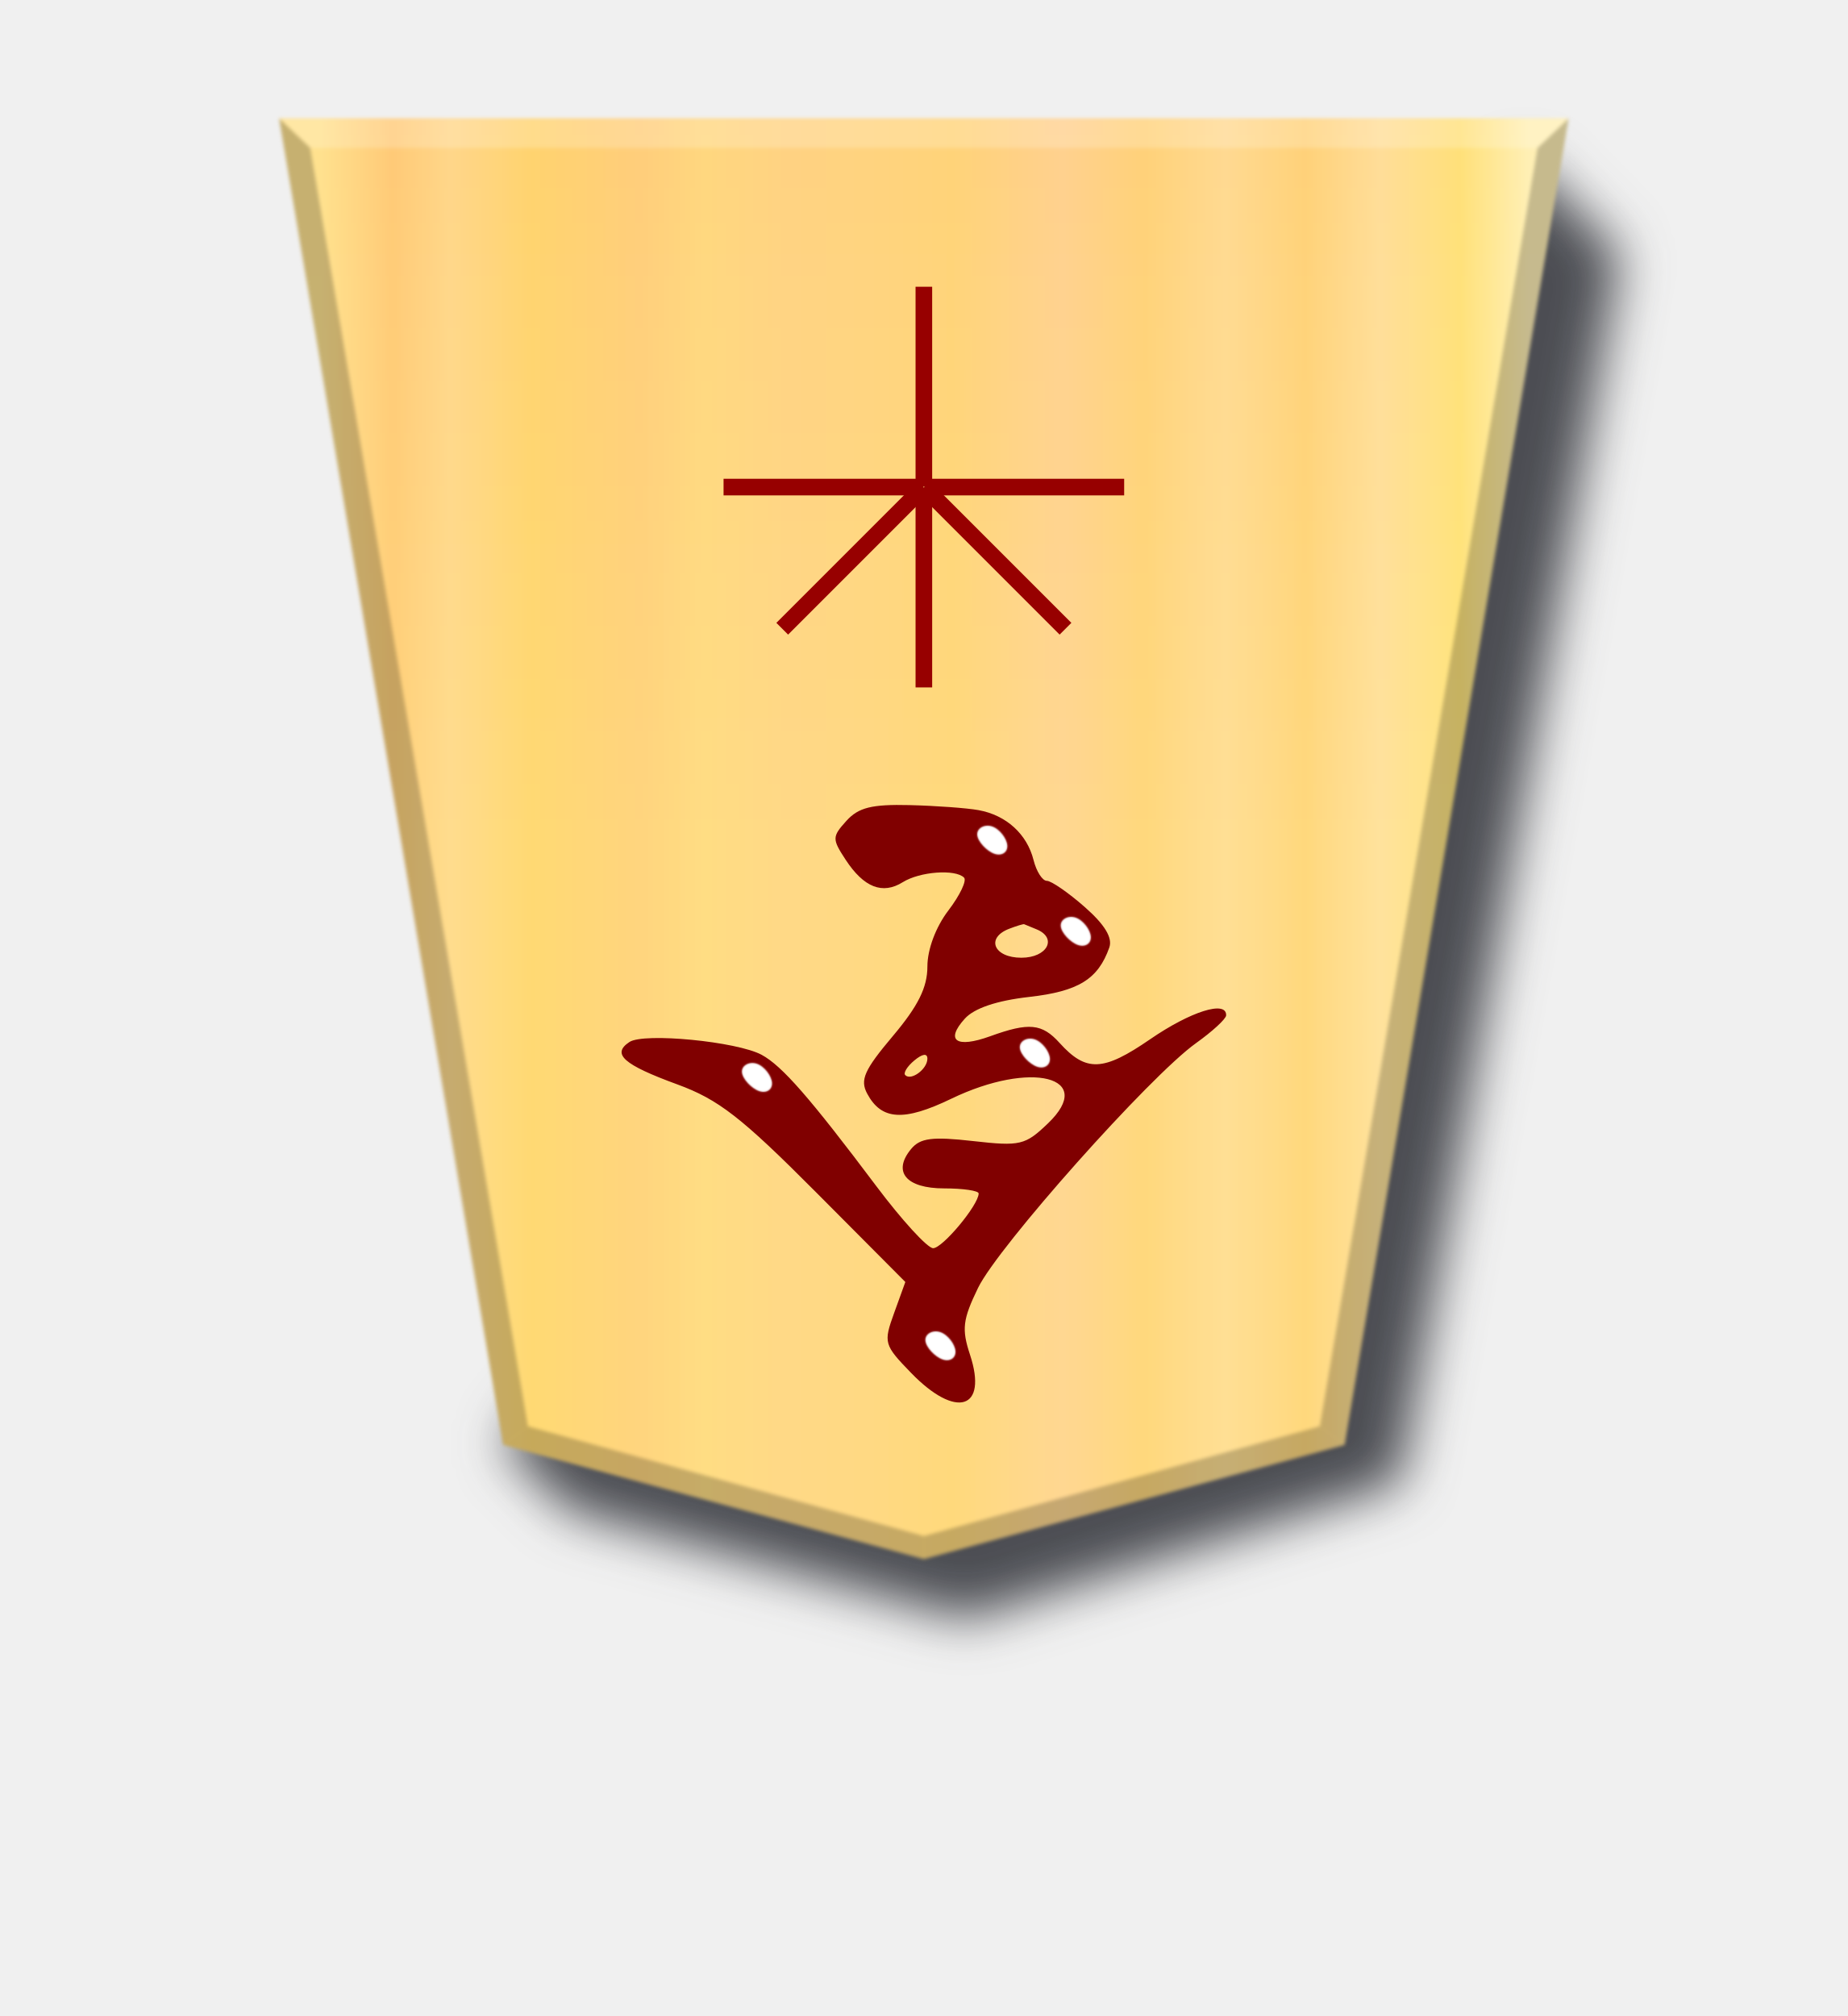
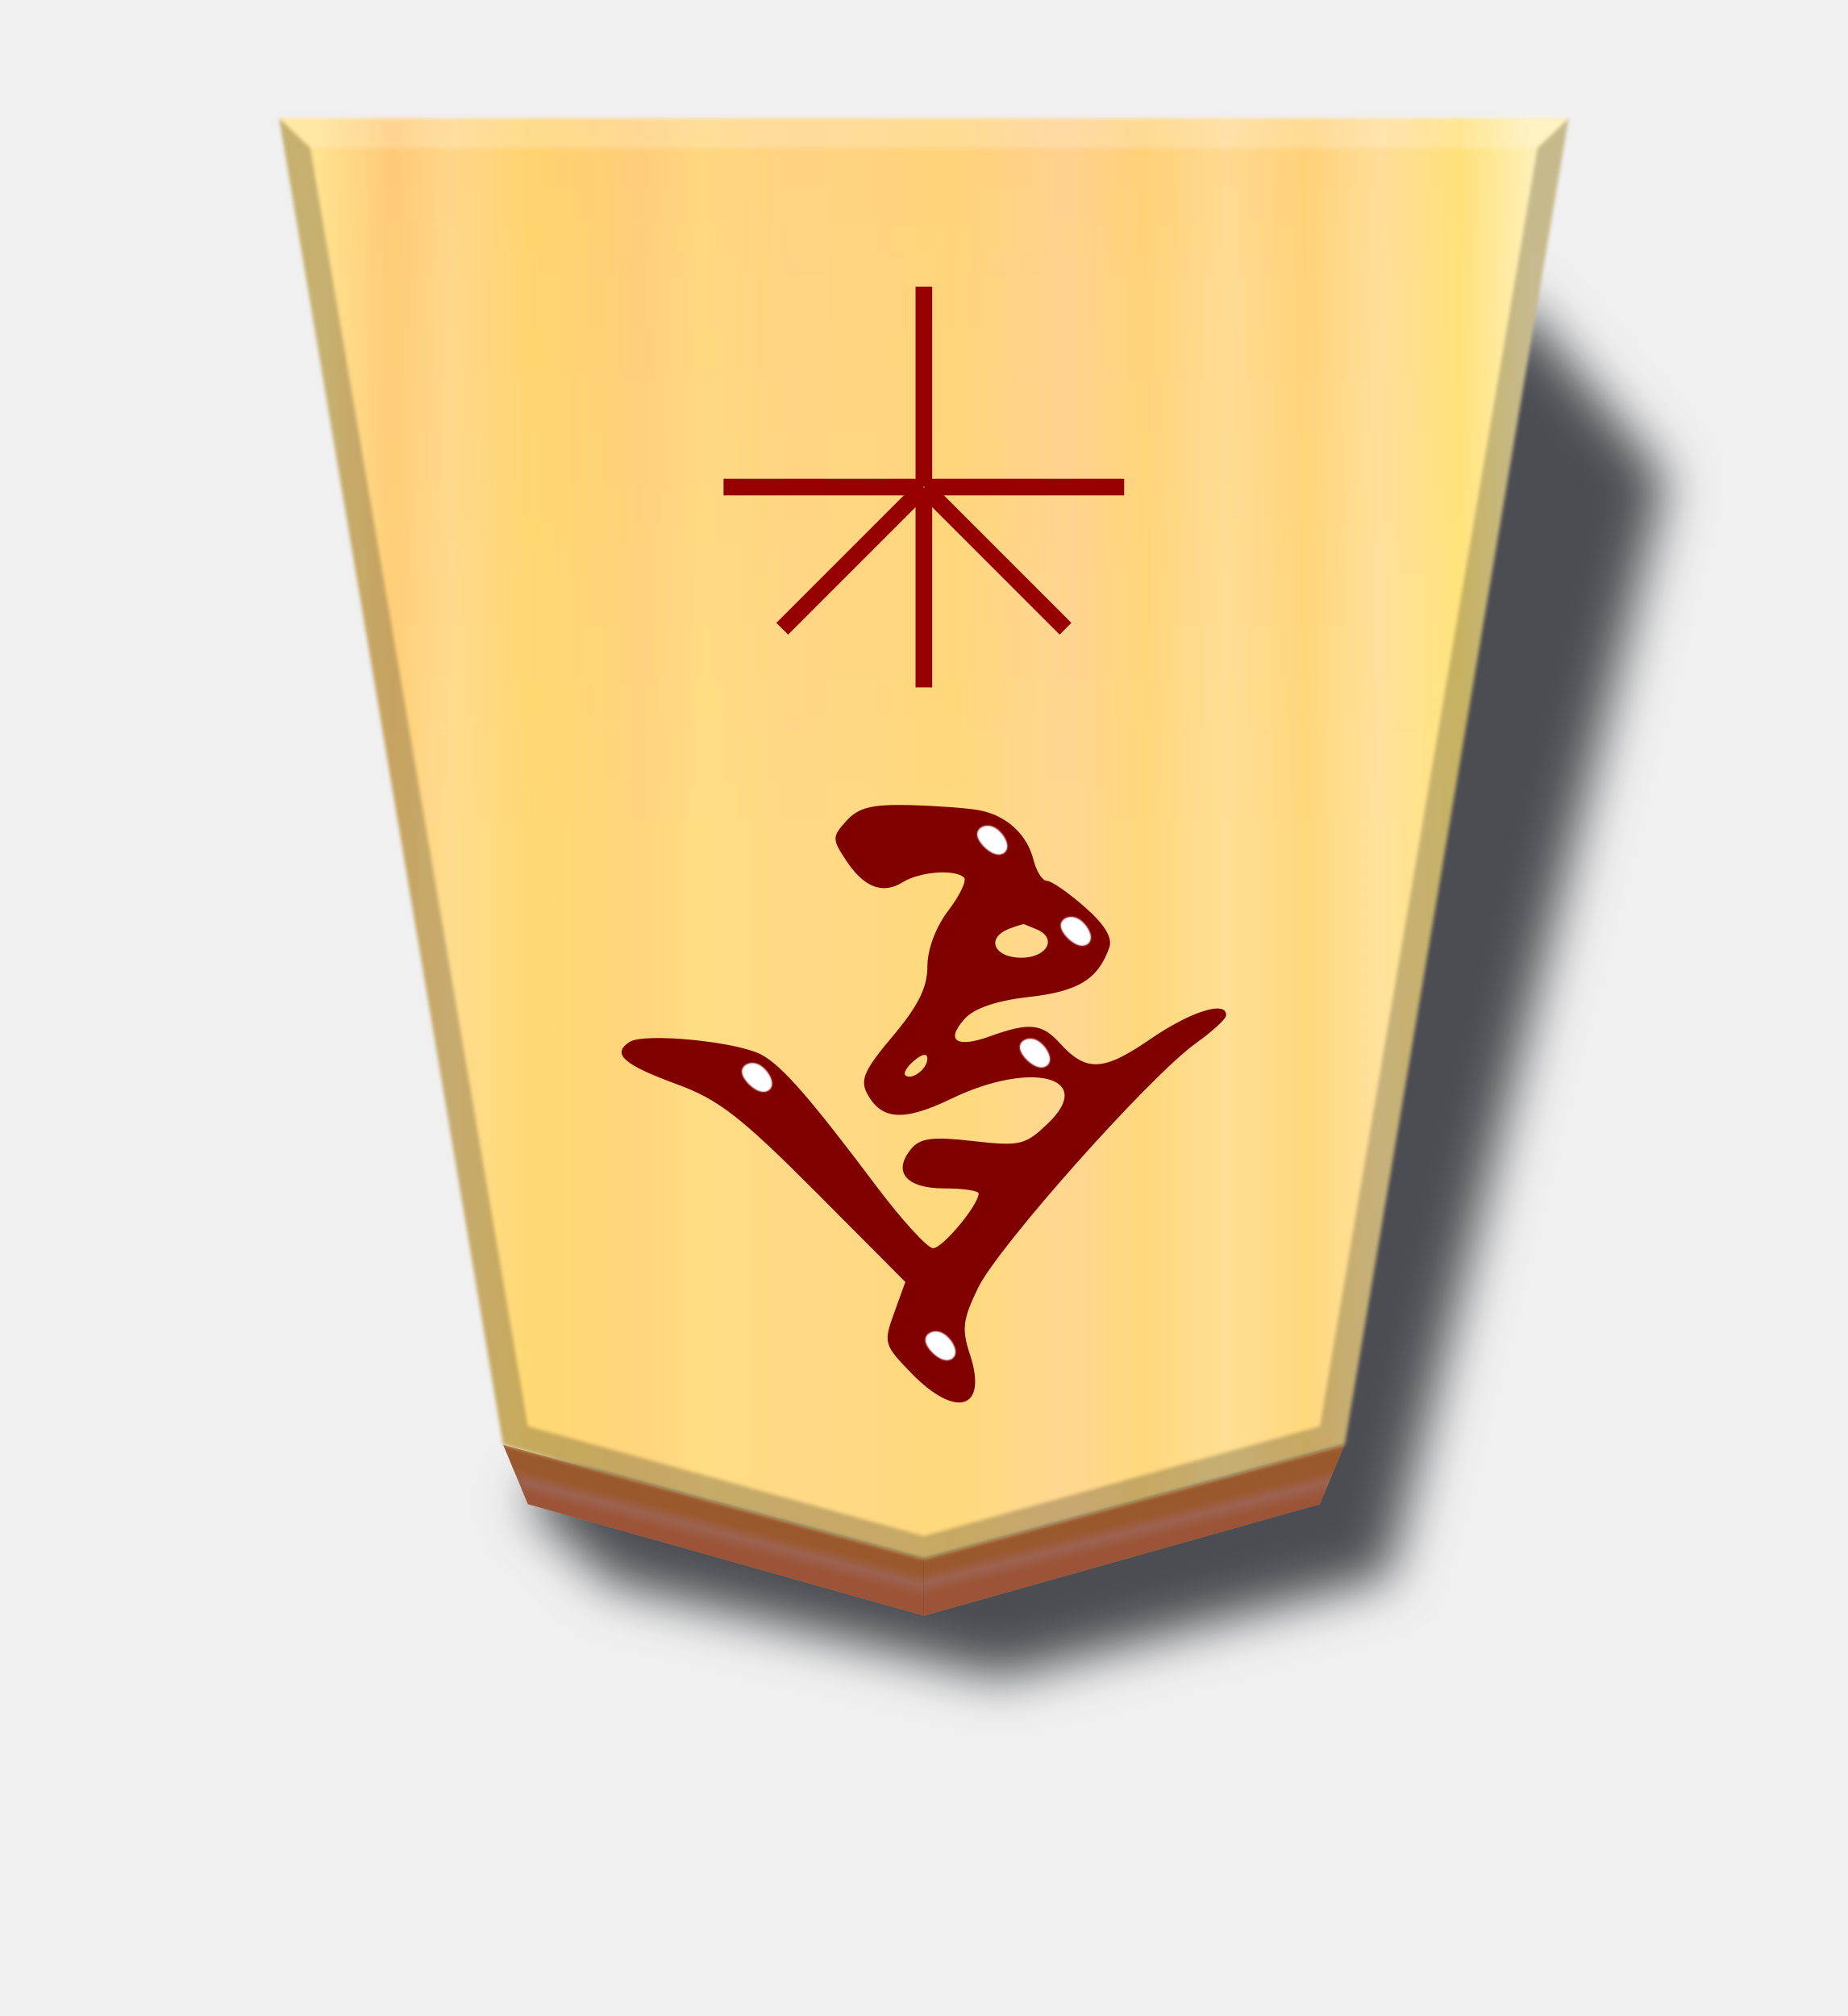
<svg xmlns="http://www.w3.org/2000/svg" xmlns:xlink="http://www.w3.org/1999/xlink" width="132mm" height="144mm" viewBox="0 0 1320 1440" version="1.1" id="svg23702">
  <defs id="defs23699">
    <filter style="color-interpolation-filters:sRGB" id="filter6180-4" x="-0.054" y="-0.042" width="1.109" height="1.083">
      <feGaussianBlur stdDeviation="9.017" id="feGaussianBlur6178-9" />
    </filter>
    <filter style="color-interpolation-filters:sRGB" id="filter6142" x="-0.005" y="-0.003" width="1.011" height="1.008">
      <feGaussianBlur stdDeviation="0.599" id="feGaussianBlur6144" />
    </filter>
    <linearGradient xlink:href="#linearGradient1467" id="linearGradient7121" gradientUnits="userSpaceOnUse" gradientTransform="translate(-844.3205,-151.7198)" x1="-586.449" y1="75.508" x2="-156.051" y2="75.508" />
    <linearGradient id="linearGradient1467">
      <stop style="stop-color:#ffeab1;stop-opacity:1;" offset="0" id="stop1441" />
      <stop style="stop-color:#ffd774;stop-opacity:1;" offset="0.056" id="stop1443" />
      <stop style="stop-color:#ffd394;stop-opacity:1;" offset="0.122" id="stop1445" />
      <stop style="stop-color:#ffc474;stop-opacity:1;" offset="0.184" id="stop1447" />
      <stop style="stop-color:#ffce8c;stop-opacity:1;" offset="0.25" id="stop1449" />
      <stop style="stop-color:#ffc474;stop-opacity:1;" offset="0.317" id="stop1451" />
      <stop style="stop-color:#ffc389;stop-opacity:1;" offset="0.385" id="stop1453" />
      <stop style="stop-color:#ffc674;stop-opacity:1;" offset="0.476" id="stop1455" />
      <stop style="stop-color:#ffc67a;stop-opacity:1;" offset="0.548" id="stop1457" />
      <stop style="stop-color:#ffc57d;stop-opacity:1;" offset="0.613" id="stop1459" />
      <stop style="stop-color:#ffcb7a;stop-opacity:1;" offset="0.682" id="stop1461" />
      <stop style="stop-color:#ffbf76;stop-opacity:1;" offset="0.734" id="stop1463" />
      <stop style="stop-color:#ffc66b;stop-opacity:1;" offset="0.825" id="stop1469" />
      <stop style="stop-color:#ffca84;stop-opacity:1;" offset="0.892" id="stop1471" />
      <stop style="stop-color:#ffba72;stop-opacity:1;" offset="0.94" id="stop1473" />
      <stop style="stop-color:#ffd889;stop-opacity:1;" offset="1" id="stop1465" />
    </linearGradient>
    <linearGradient xlink:href="#linearGradient6126" id="linearGradient7123" gradientUnits="userSpaceOnUse" gradientTransform="translate(-2.31e-4,-2.49e-4)" x1="-1215.57" y1="167.933" x2="-1215.571" y2="-275.994" />
    <linearGradient id="linearGradient6126">
      <stop style="stop-color:#f6cf8d;stop-opacity:1;" offset="0" id="stop6122" />
      <stop style="stop-color:#fafa9a;stop-opacity:1;" offset="0.605" id="stop6124" />
    </linearGradient>
    <filter style="color-interpolation-filters:sRGB" id="filter6136" x="-0.002" y="-0.1" width="1.005" height="1.201">
      <feGaussianBlur stdDeviation="0.439" id="feGaussianBlur6134" />
    </filter>
    <filter style="color-interpolation-filters:sRGB" id="filter18126-8-46-1-8-87" x="-0.079" y="-0.083" width="1.159" height="1.166">
      <feGaussianBlur stdDeviation="0.392" id="feGaussianBlur18128-8-90-3-3-08" />
    </filter>
    <filter style="color-interpolation-filters:sRGB" id="filter18126-8-46-1-8-51" x="-0.079" y="-0.083" width="1.159" height="1.166">
      <feGaussianBlur stdDeviation="0.392" id="feGaussianBlur18128-8-90-3-3-2" />
    </filter>
    <filter style="color-interpolation-filters:sRGB" id="filter18126-8-46-1-8-4" x="-0.079" y="-0.083" width="1.159" height="1.166">
      <feGaussianBlur stdDeviation="0.392" id="feGaussianBlur18128-8-90-3-3-20" />
    </filter>
    <filter style="color-interpolation-filters:sRGB" id="filter18126-8-46-1-8-0" x="-0.079" y="-0.083" width="1.159" height="1.166">
      <feGaussianBlur stdDeviation="0.392" id="feGaussianBlur18128-8-90-3-3-58" />
    </filter>
    <filter style="color-interpolation-filters:sRGB" id="filter18126-8-46-1-8-96" x="-0.079" y="-0.083" width="1.159" height="1.166">
      <feGaussianBlur stdDeviation="0.392" id="feGaussianBlur18128-8-90-3-3-44" />
    </filter>
+     <filter style="color-interpolation-filters:sRGB" id="filter6180-3" x="-0.053" y="-0.044" width="1.107" height="1.088">
+       <feGaussianBlur stdDeviation="9.017" id="feGaussianBlur6178-0" />
+     </filter>
+     <linearGradient xlink:href="#linearGradient10448" id="linearGradient11894" gradientUnits="userSpaceOnUse" gradientTransform="matrix(2.005134,0,0,2.005134,1293.711,524.6833)" x1="-238.902" y1="273.386" x2="-234.345" y2="291.568" />
+     <linearGradient id="linearGradient10448">
+       <stop style="stop-color:#ecb857;stop-opacity:1;" offset="0.287" id="stop10446" />
+       <stop style="stop-color:#efcb98;stop-opacity:1;" offset="0.5" id="stop10444" />
+       <stop style="stop-color:#edaf69;stop-opacity:1;" offset="0.739" id="stop10442" />
+     </linearGradient>
+     <linearGradient xlink:href="#linearGradient10448" id="linearGradient11921" gradientUnits="userSpaceOnUse" gradientTransform="matrix(-2.005134,0,0,2.005134,26.28932,524.6833)" x1="-244.311" y1="274.809" x2="-239.599" y2="293.006" />
  </defs>
  <g id="layer1">
-     <g id="g6383" transform="matrix(-2.005134,0,0,-2.005134,-4521.581,416.2521)">
-       <path style="opacity:0.809;fill:#26282f;fill-opacity:1;stroke:none;stroke-width:1.257;filter:url(#filter6180-4)" d="m -2832.238,116.987 c 0,0 33.873,34.601 33.873,34.601 0,0 364.09,-458.683 364.09,-458.683 0,0 -23.768,-23.602 -23.768,-23.602 0,0 -141.247,-38.527 -141.247,-38.527 0,0 -154.677,48.58 -154.677,48.58 0,0 -78.272,437.63 -78.272,437.63 z" id="path6000" />
-     </g>
+     <path style="opacity:0.809;fill:#26282f;fill-opacity:1;stroke:none;stroke-width:1.257;filter:url(#filter6180-3)" d="m -2827.019,10.908 53.619,64.808 351.986,-430.082 -29.719,-28.223 -138.553,-33.786 -138.362,36.023 z" id="path5994" transform="matrix(-2.005134,0,0,-2.005134,-4478.128,363.8518)" />
+     <path id="path11892" style="mix-blend-mode:normal;fill:url(#linearGradient11894);fill-opacity:1;stroke:none;stroke-width:2.52" d="m 660,1154.159 282.867,-79.755 17.664,-42.387 -300.531,81.547 z" />
+     <path id="path11919" style="mix-blend-mode:normal;fill:url(#linearGradient11921);fill-opacity:1;stroke:none;stroke-width:2.52" d="m 660,1154.159 -282.868,-79.755 -17.664,-42.387 300.532,81.547 z" />
+     <path id="path7385" style="opacity:0.603;mix-blend-mode:multiply;fill:#6d2435;fill-opacity:1;stroke:none;stroke-width:2.52" d="m 359.469,1032.017 17.664,42.387 282.868,79.755 282.867,-79.755 17.664,-42.387 -300.531,81.547 z" />
    <g id="g6351" transform="matrix(-2.005134,0,0,-2.005134,-4555.644,415.0827)">
      <g id="g6335" transform="translate(-1385.574)" style="mix-blend-mode:normal;filter:url(#filter6142)">
        <path id="path6321" style="fill:url(#linearGradient7121);fill-opacity:1;stroke:none;stroke-width:1.257" d="m -1215.57,-348.346 -149.881,40.669 -79.82,472.51 h 459.402 l -79.82,-472.51 z" />
        <path id="path6323" style="opacity:0.354;mix-blend-mode:overlay;fill:url(#linearGradient7123);fill-opacity:1;stroke:none;stroke-width:1.257" d="m -1215.57,-348.346 -149.881,40.669 -79.82,472.51 h 459.402 l -79.82,-472.51 -149.881,-40.669 z" />
        <path style="opacity:0.264;mix-blend-mode:multiply;fill:#26282f;fill-opacity:1;stroke:none;stroke-width:1.257" d="m -1365.451,-307.677 c 0,0 8.809,6.607 8.809,6.607 0,0 141.072,-39.096 141.072,-39.096 0,0 0,-8.18 0,-8.18 0,0 -149.881,40.669 -149.881,40.669 z" id="path6325" />
        <path style="opacity:0.264;mix-blend-mode:multiply;fill:#26282f;fill-opacity:1;stroke:none;stroke-width:1.257" d="m -1365.451,-307.677 c 0,0 8.809,6.607 8.809,6.607 0,0 -77.572,455.398 -77.572,455.398 0,0 -11.057,10.505 -11.057,10.505 0,0 79.82,-472.51 79.82,-472.51 z" id="path6327" />
        <path id="path6329" style="opacity:0.199;mix-blend-mode:normal;fill:#ffffff;fill-opacity:1;stroke:none;stroke-width:1.257;filter:url(#filter6136)" d="m -1434.214,154.327 -11.057,10.505 h 459.402 l -11.057,-10.505 z" />
        <path style="opacity:0.264;mix-blend-mode:multiply;fill:#26282f;fill-opacity:1;stroke:none;stroke-width:1.257" d="m -1065.689,-307.677 c 0,0 -8.809,6.607 -8.809,6.607 0,0 77.572,455.398 77.572,455.398 0,0 11.057,10.505 11.057,10.505 0,0 -79.82,-472.51 -79.82,-472.51 z" id="path6331" />
        <path style="opacity:0.264;mix-blend-mode:multiply;fill:#26282f;fill-opacity:1;stroke:none;stroke-width:1.257" d="m -1065.689,-307.677 c 0,0 -8.809,6.607 -8.809,6.607 0,0 -141.072,-39.096 -141.072,-39.096 0,0 0,-8.18 0,-8.18 0,0 149.881,40.669 149.881,40.669 z" id="path6333" />
      </g>
      <g id="g76442" transform="matrix(0.9065137,0,0,0.9065137,-284.9154,-123.5166)">
        <path d="m -2576.625,46.248 c -10.856,-1.976 -19.017,-9.397 -21.585,-19.628 -1.124,-4.48 -3.474,-8.146 -5.221,-8.146 -1.747,0 -8.436,-4.618 -14.865,-10.263 -7.886,-6.924 -11.035,-12.112 -9.678,-15.947 4.405,-12.457 12.133,-17.223 31.474,-19.411 12.763,-1.444 21.582,-4.418 25.307,-8.534 7.822,-8.643 3.371,-11.738 -9.952,-6.92 -15.298,5.532 -20.354,5.045 -27.297,-2.628 -10.425,-11.519 -17.114,-11.252 -35.536,1.421 -15.992,11 -30.138,15.448 -29.916,9.405 0.05,-1.385 5.385,-6.295 11.854,-10.911 18.128,-12.937 77.793,-79.936 85.663,-96.193 6.027,-12.451 6.473,-16.161 3.148,-26.234 -7.104,-21.525 5.453,-25.41 23.142,-7.16 10.702,11.041 10.922,11.821 6.671,23.578 l -4.397,12.159 35.114,35.277 c 29.325,29.46 38.315,36.447 54.522,42.376 21.173,7.746 25.908,11.942 18.792,16.655 -5.666,3.752 -42.271,0.202 -51.96,-5.039 -8.03,-4.344 -18.968,-16.871 -45.101,-51.653 -10.058,-13.387 -20.089,-24.34 -22.291,-24.34 -3.722,0 -17.889,17.028 -17.889,21.501 0,1.1 6.091,2 13.534,2 14.991,0 20.453,6.517 12.995,15.505 -3.575,4.307 -8.302,4.91 -24.308,3.099 -18.558,-2.1 -20.502,-1.642 -29.45,6.93 -19.099,18.298 6.567,24.855 37.978,9.702 18.661,-9.002 27.452,-8.475 33.048,1.981 2.905,5.429 1.185,9.296 -10.076,22.651 -9.945,11.794 -13.579,19.106 -13.579,27.322 0,6.74 -3.292,15.534 -8.248,22.031 -4.536,5.948 -7.306,11.756 -6.155,12.907 3.423,3.423 17.388,2.382 24.076,-1.794 7.966,-4.975 15.316,-2.086 22.468,8.829 5.351,8.167 5.333,9.037 -0.325,15.288 -4.732,5.229 -9.964,6.532 -24.783,6.171 -10.331,-0.251 -22.561,-1.145 -27.177,-1.985 z m -12.025,-46.598 c 9.355,-3.59 6.094,-11.391 -4.761,-11.391 -10.239,0 -14.326,7.796 -5.875,11.206 2.308,0.931 4.451,1.813 4.761,1.958 0.311,0.146 2.954,-0.652 5.875,-1.773 z m 40.867,-57.53 c -2.328,-2.328 -8.698,2.402 -8.698,6.46 0,2.226 1.927,1.971 5.117,-0.677 2.814,-2.336 4.426,-4.938 3.581,-5.783 z" style="fill:#800000;stroke-width:3.357" id="path6339" />
        <path style="fill:#ffffff;fill-opacity:1;stroke:none;stroke-width:0.627;filter:url(#filter18126-8-46-1-8-87)" d="m -2562.435,-169.603 c 2.955,1.031 6.529,4.742 6.735,7.422 0.206,2.68 -2.955,4.33 -5.91,3.299 -2.955,-1.031 -5.704,-4.742 -5.91,-7.422 -0.206,-2.68 2.131,-4.33 5.086,-3.299 z" id="path6341" />
        <path style="fill:#ffffff;fill-opacity:1;stroke:none;stroke-width:0.627;filter:url(#filter18126-8-46-1-8-51)" d="m -2490.332,-64.141 c 2.955,1.031 6.529,4.742 6.735,7.422 0.206,2.68 -2.955,4.33 -5.91,3.299 -2.955,-1.031 -5.704,-4.742 -5.91,-7.422 -0.206,-2.68 2.131,-4.33 5.086,-3.299 z" id="path6343" />
        <path style="fill:#ffffff;fill-opacity:1;stroke:none;stroke-width:0.627;filter:url(#filter18126-8-46-1-8-4)" d="m -2599.547,-54.557 c 2.955,1.031 6.529,4.742 6.735,7.422 0.206,2.68 -2.955,4.33 -5.91,3.299 -2.955,-1.031 -5.704,-4.742 -5.91,-7.422 -0.206,-2.68 2.131,-4.33 5.086,-3.299 z" id="path6345" />
        <path style="fill:#ffffff;fill-opacity:1;stroke:none;stroke-width:0.627;filter:url(#filter18126-8-46-1-8-0)" d="m -2615.628,-6.724 c 2.955,1.031 6.529,4.742 6.735,7.422 0.206,2.68 -2.955,4.33 -5.91,3.299 -2.955,-1.031 -5.704,-4.742 -5.91,-7.422 -0.206,-2.68 2.131,-4.33 5.086,-3.299 z" id="path6347" />
        <path style="fill:#ffffff;fill-opacity:1;stroke:none;stroke-width:0.627;filter:url(#filter18126-8-46-1-8-96)" d="m -2582.802,29.11 c 2.955,1.031 6.529,4.742 6.735,7.422 0.206,2.68 -2.955,4.33 -5.91,3.299 -2.955,-1.031 -5.704,-4.742 -5.91,-7.422 -0.206,-2.68 2.131,-4.33 5.086,-3.299 z" id="path6349" />
      </g>
      <g id="g25621" transform="translate(27.65904,-11.96854)">
        <rect style="mix-blend-mode:normal;fill:#970000;fill-opacity:1;stroke:none;stroke-width:0.386" id="rect98398-4" width="5.92" height="71.171" x="2625.843" y="-45.274" transform="scale(-1)" />
        <rect style="mix-blend-mode:normal;fill:#970000;fill-opacity:1;stroke:none;stroke-width:0.386" id="rect2972-3" width="5.92" height="71.171" x="-2631.763" y="45.66" />
        <rect style="mix-blend-mode:normal;fill:#970000;fill-opacity:1;stroke:none;stroke-width:0.386" id="rect2976-6" width="5.92" height="71.171" x="-48.427" y="-2628.61" transform="rotate(-90)" />
        <rect style="mix-blend-mode:normal;fill:#970000;fill-opacity:1;stroke:none;stroke-width:0.386" id="rect2980-2" width="5.92" height="71.171" x="42.507" y="2628.997" transform="rotate(90)" />
        <rect style="mix-blend-mode:normal;fill:#970000;fill-opacity:1;stroke:none;stroke-width:0.386" id="rect14708" width="5.92" height="71.171" x="1823.735" y="-1890.802" transform="rotate(-135)" />
        <rect style="mix-blend-mode:normal;fill:#970000;fill-opacity:1;stroke:none;stroke-width:0.386" id="rect14720" width="5.92" height="71.171" x="1888.035" y="1826.888" transform="rotate(135)" />
      </g>
    </g>
  </g>
</svg>
